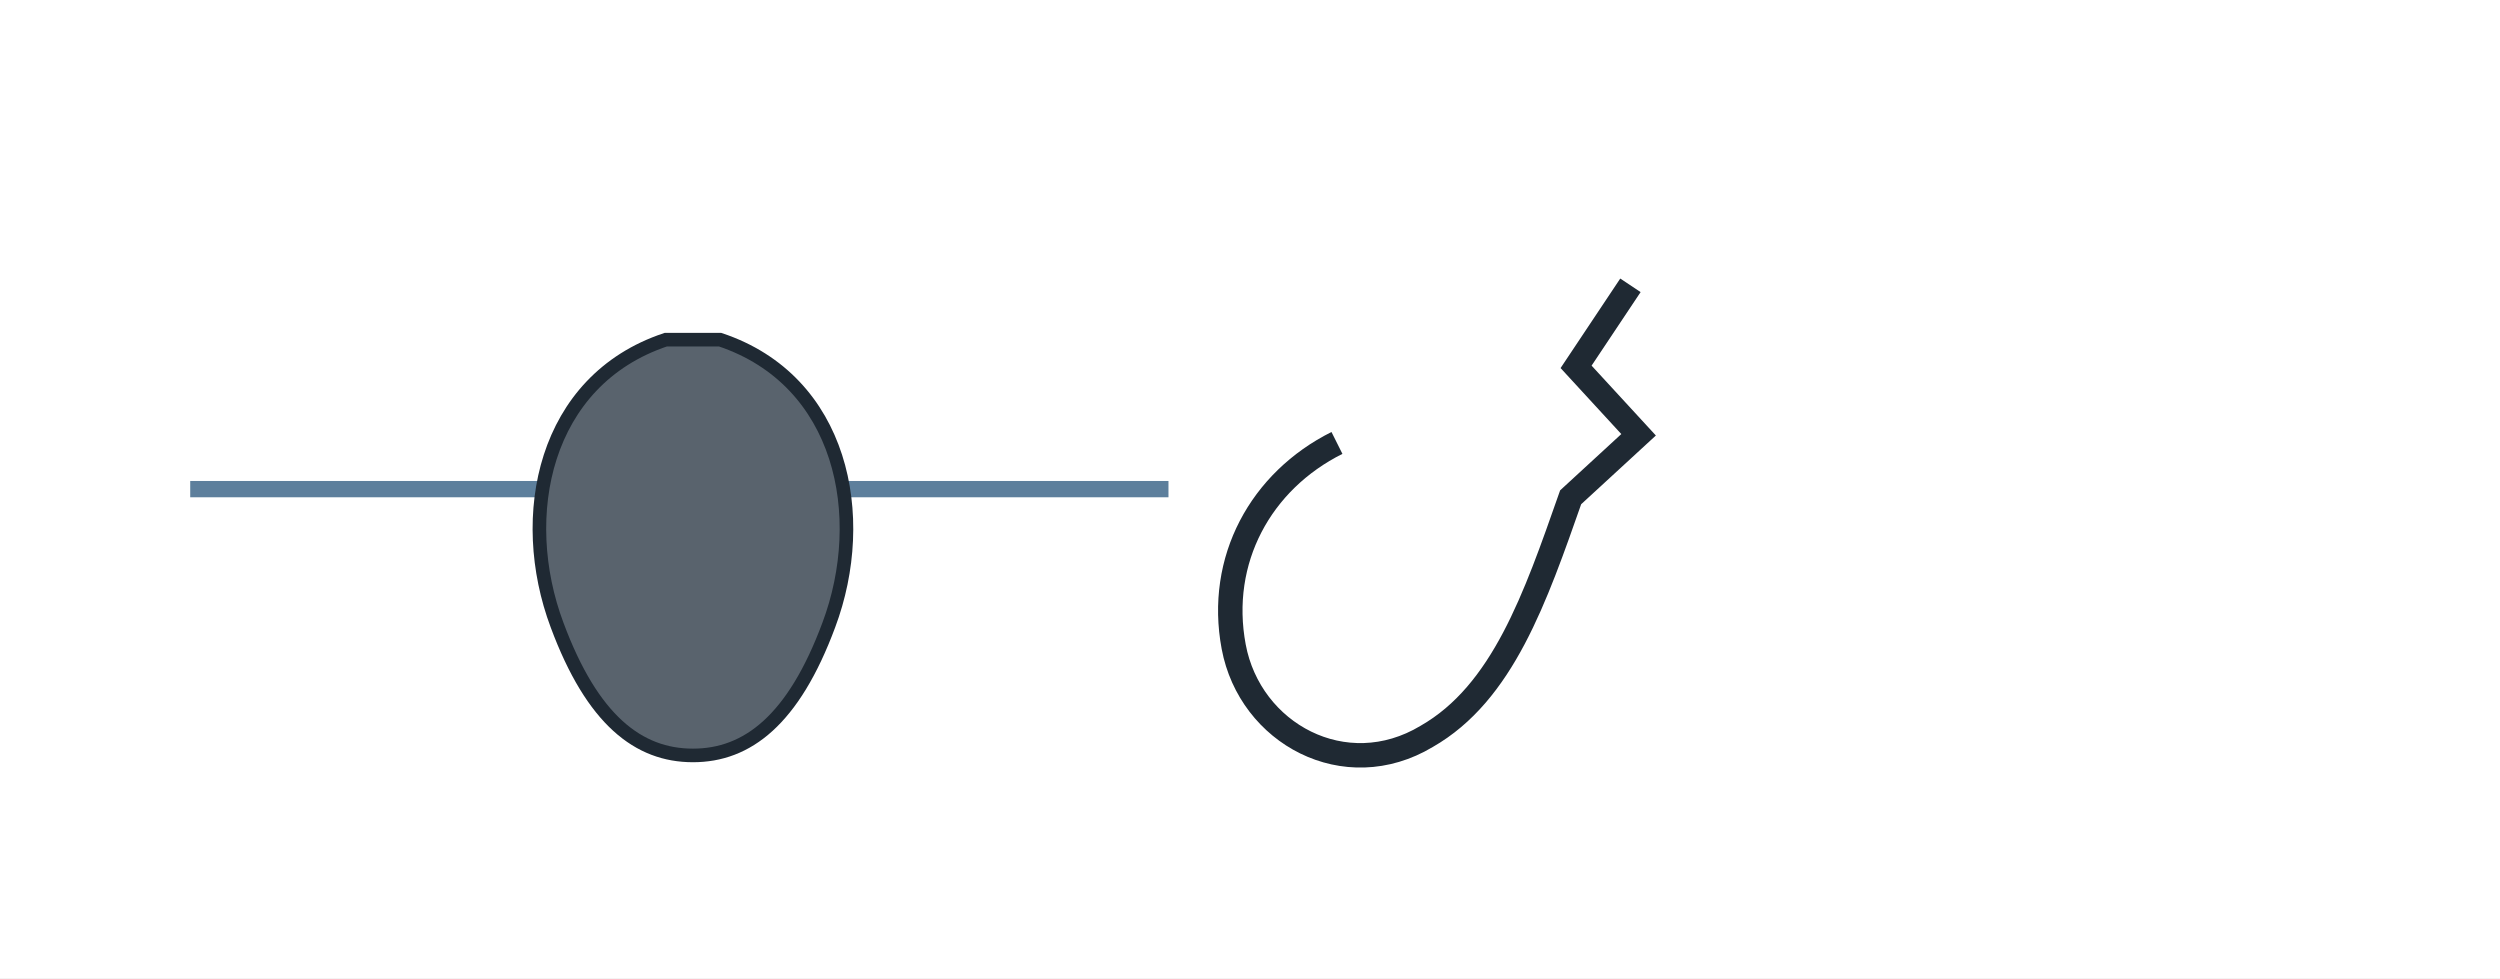
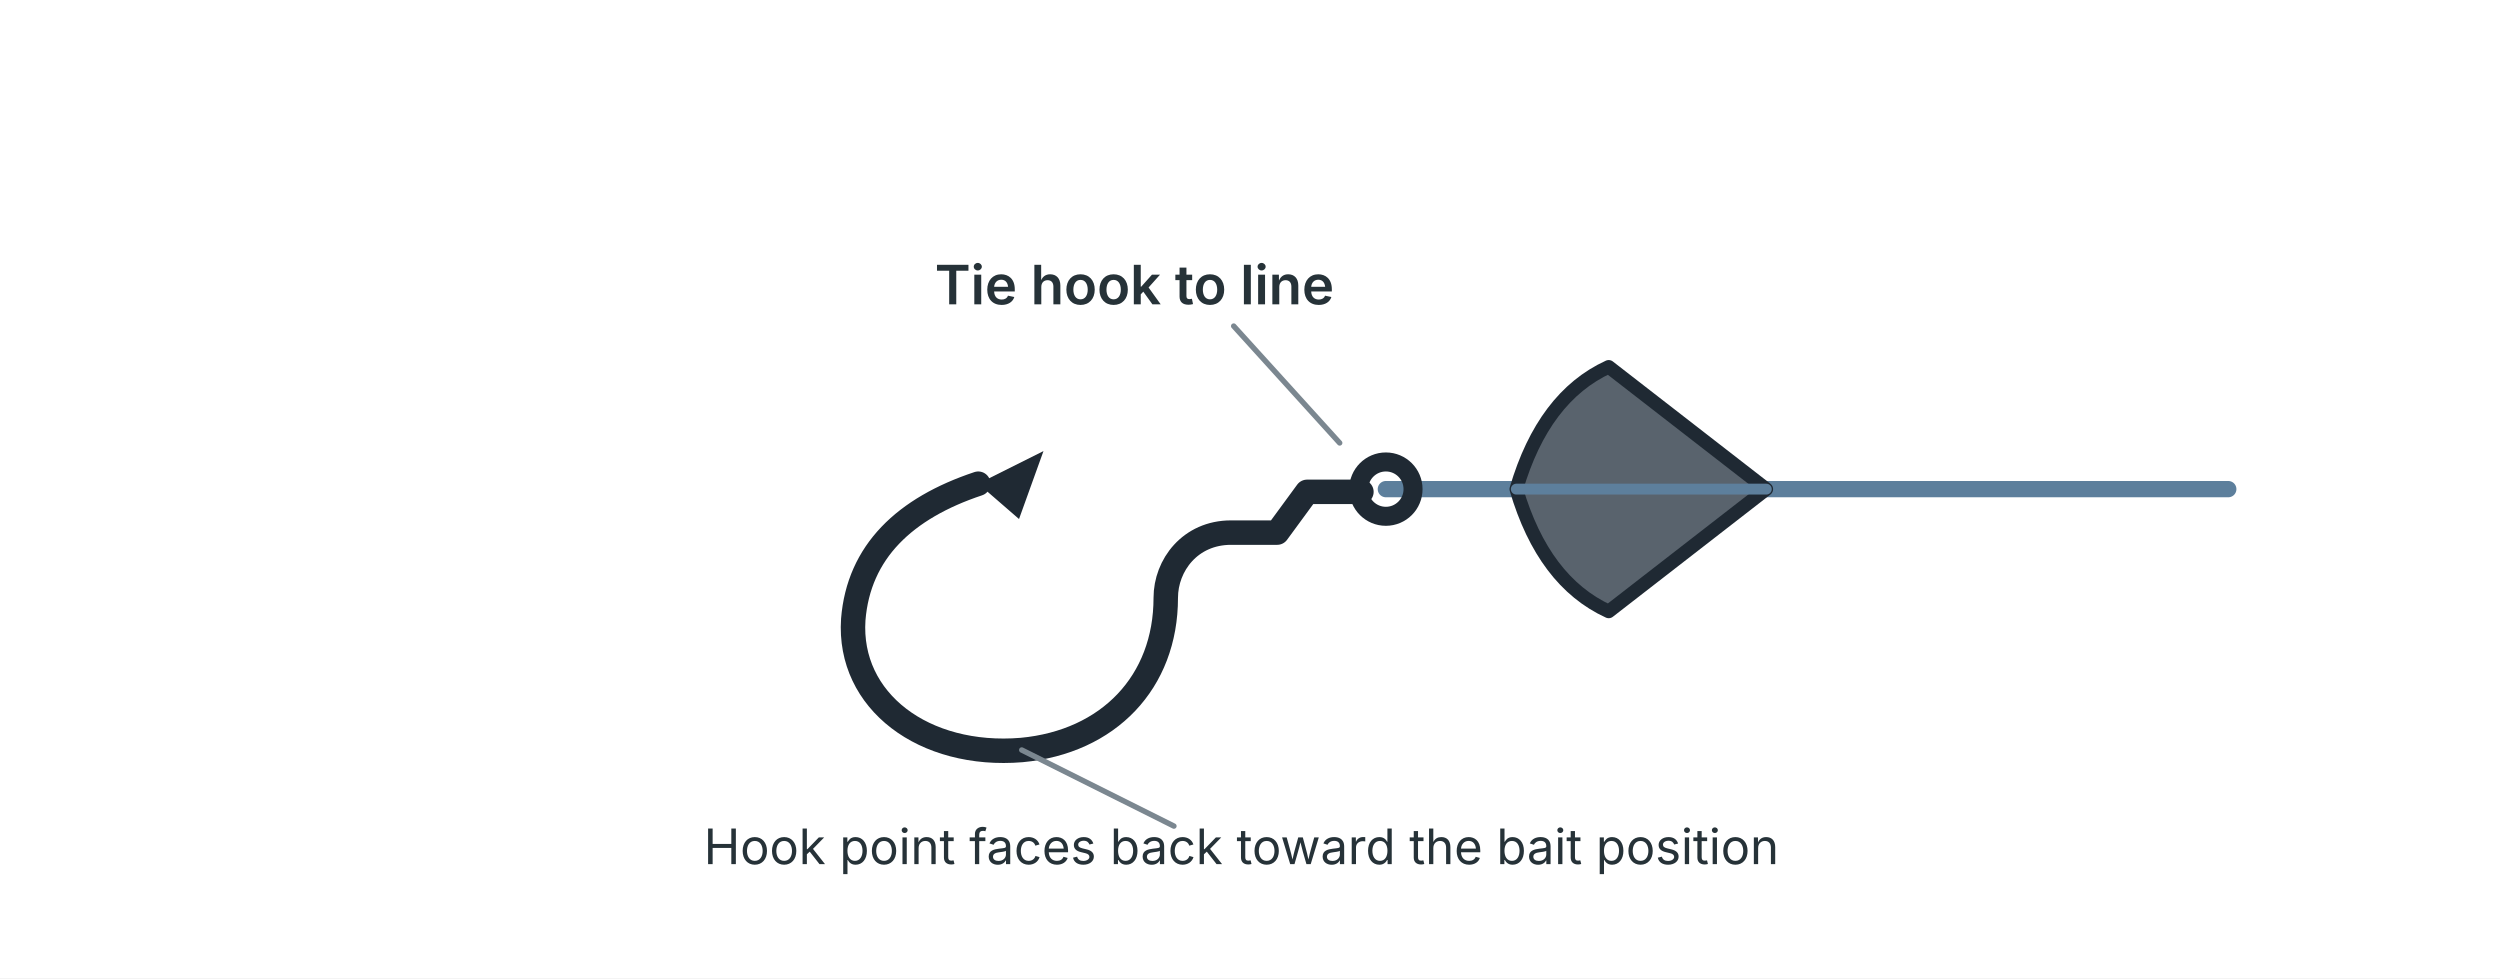
<svg xmlns="http://www.w3.org/2000/svg" viewBox="0 0 920 360" role="img" aria-labelledby="title desc">
-   <rect width="100%" height="100%" fill="#fff" />
-   <line x1="70" y1="180" x2="430" y2="180" stroke="#5d7f9c" stroke-width="6" />
-   <path d="M245 125 C200 140 190 190 205 230 C218 265 235 278 255 278 C275 278 292 265 305 230 C320 190 310 140 265 125 Z" fill="#59636d" stroke="#1f2933" stroke-width="5" />
-   <path d="M600 105 L580 135 L603 160 L578 183 C565 220 553 255 525 271 C495 289 460 270 454 238 C448 206 464 177 492 163" fill="none" stroke="#1f2933" stroke-width="9" />
+   <rect width="920" height="360" fill="#ffffff" />
+   <line x1="820" y1="180" x2="510" y2="180" stroke="#5d7f9c" stroke-width="6" stroke-linecap="round" />
+   <path d="M650 180 L592 135 Q568 146 558 180 Q568 214 592 225 Z" fill="#59636d" stroke="#1f2933" stroke-width="5" stroke-linejoin="round" />
+   <line x1="650" y1="180" x2="558" y2="180" stroke="#5d7f9c" stroke-width="4" stroke-linecap="round" />
+   <circle cx="510" cy="180" r="10" fill="none" stroke="#1f2933" stroke-width="7" />
+   <path d="M501 181 L481 181 L470 196 L453 196 C438 196 429 208 429 220 C429 251 408 273 376 276 C340 279 312 258 314 228 C316 203 333 187 360 178" fill="none" stroke="#1f2933" stroke-width="9" stroke-linecap="round" stroke-linejoin="round" />
+   <path d="M360 178 L384 166 L375 191 Z" fill="#1f2933" />
+   <g font-family="system-ui, -apple-system, Segoe UI, sans-serif" fill="#263238">
+     <text x="344" y="112" font-size="20" font-weight="600">Tie hook to line</text>
+     <text x="259" y="318" font-size="18">Hook point faces back toward the bait position</text>
+   </g>
+   <g stroke="#7b8790" stroke-width="2" fill="none" stroke-linecap="round">
+     <path d="M454 120 L493 163" />
+     <path d="M432 304 L376 276" />
+   </g>
</svg>
